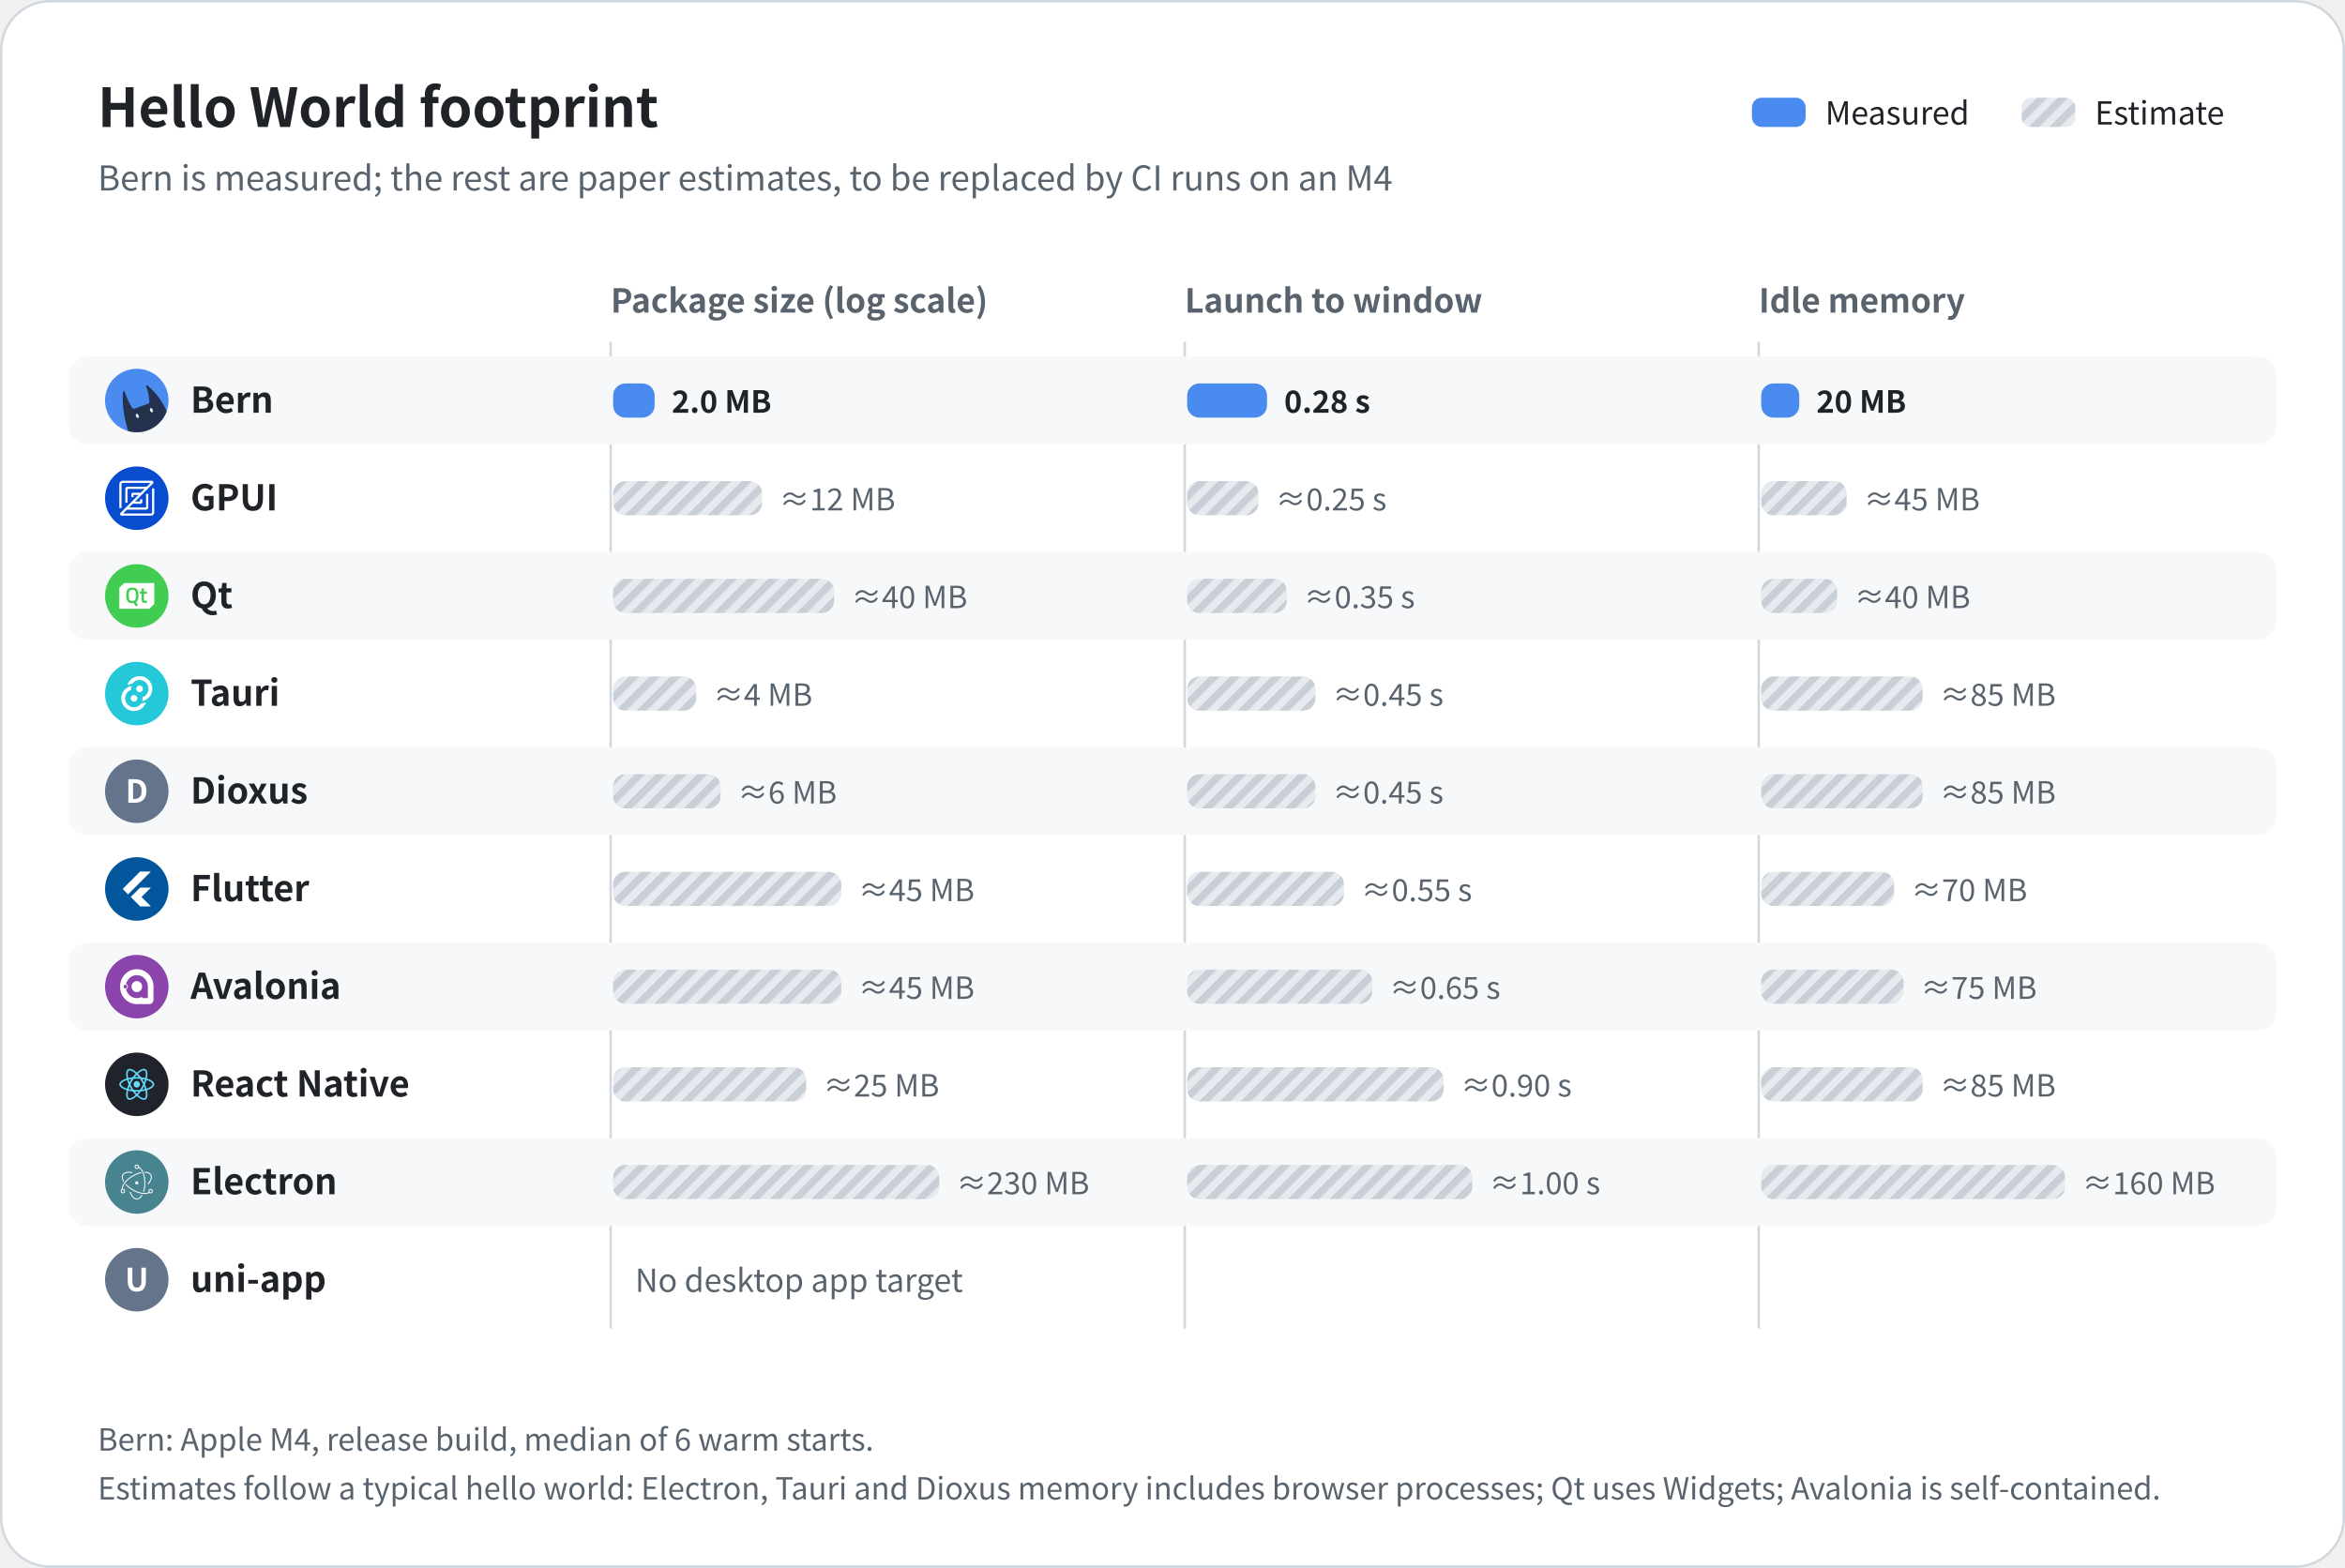
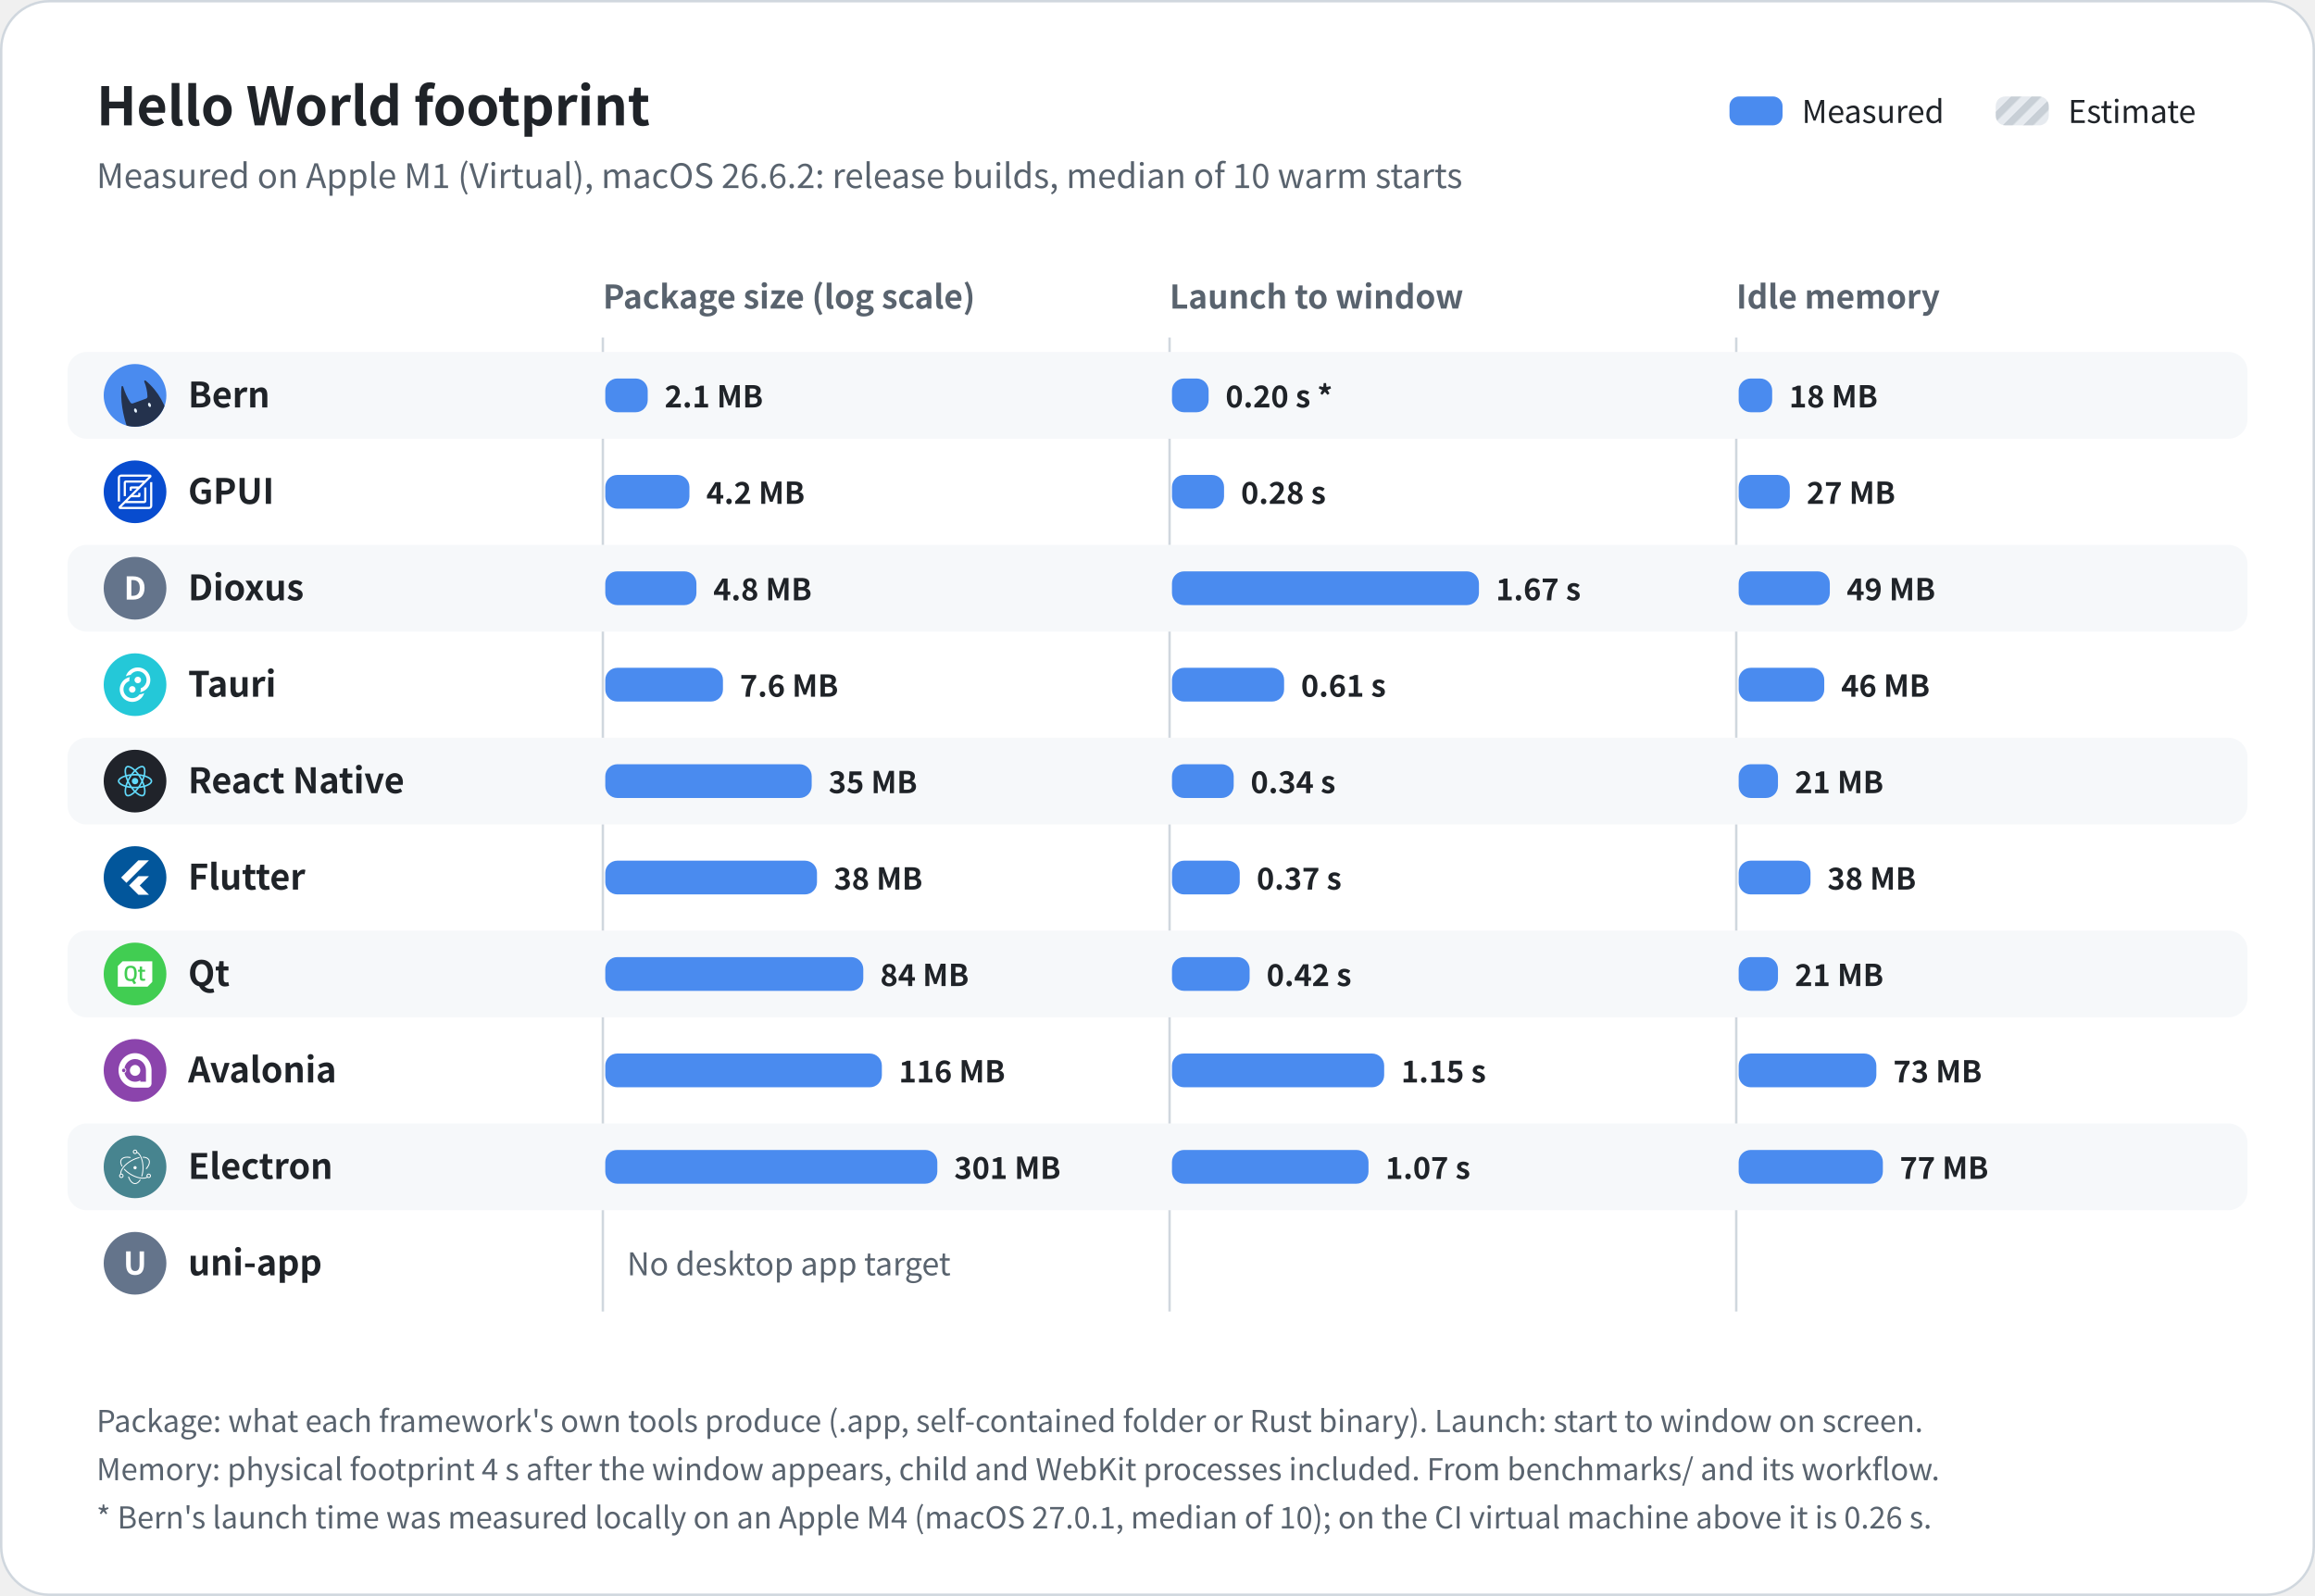
- <svg xmlns="http://www.w3.org/2000/svg" viewBox="0 0 960 642" width="960" height="642" font-family="-apple-system, BlinkMacSystemFont, 'Segoe UI', 'PingFang SC', 'Hiragino Sans GB', 'Microsoft YaHei', 'Noto Sans CJK SC', 'Helvetica Neue', Arial, sans-serif">
+ <svg xmlns="http://www.w3.org/2000/svg" viewBox="0 0 960 662" width="960" height="662" font-family="-apple-system, BlinkMacSystemFont, 'Segoe UI', 'PingFang SC', 'Hiragino Sans GB', 'Microsoft YaHei', 'Noto Sans CJK SC', 'Helvetica Neue', Arial, sans-serif">
  <defs>
    <symbol id="bern-logo" viewBox="0 0 1024 1024">
      <defs>
        <clipPath id="bern-symbol-disc">
          <circle cx="512" cy="512" r="512" />
        </clipPath>
      </defs>
      <g clip-path="url(#bern-symbol-disc)">
        <rect width="1024" height="1024" fill="#4A8BEF" />
        <path fill="#24324D" d="M 290.4 372.1 C 270.7 579.3 309.8 827.6 392.0 1060.0 L 1100 1100 L 1060.0 880.0 C 1013.0 692.2 904.4 451.5 684.3 270.5 A 14 14 0 0 0 662.4 286.5 C 693.7 364.2 711.6 444.8 715.3 529.4 A 36 36 0 0 1 691.6 564.9 C 620.6 590.7 549.5 616.5 478.5 642.4 A 36 36 0 0 1 436.0 628.1 C 383.8 547.6 344.6 461.1 317.8 369.5 A 14 14 0 0 0 290.4 372.1 Z" />
        <ellipse rx="22" ry="36" fill="#E8F4FF" transform="translate(520 760) rotate(-20)" />
        <ellipse rx="22" ry="36" fill="#E8F4FF" transform="translate(748 668) rotate(-20)" />
      </g>
    </symbol>
    <marker id="arrow" viewBox="0 0 10 10" refX="8" refY="5" markerWidth="10" markerHeight="10" markerUnits="userSpaceOnUse" orient="auto-start-reverse">
      <path d="M0 0 L10 5 L0 10 z" fill="#AFB8C1" />
    </marker>
    <marker id="arrow-accent" viewBox="0 0 10 10" refX="8" refY="5" markerWidth="11" markerHeight="11" markerUnits="userSpaceOnUse" orient="auto-start-reverse">
      <path d="M0 0 L10 5 L0 10 z" fill="#4A8BEF" />
    </marker>
  </defs>
-   <rect x="0.5" y="0.5" width="959" height="641" rx="20" fill="#FFFFFF" stroke="#D0D7DE" />
+   <rect x="0.5" y="0.5" width="959" height="661" rx="20" fill="#FFFFFF" stroke="#D0D7DE" />
  <defs>
    <pattern id="hatch" width="6" height="6" patternUnits="userSpaceOnUse" patternTransform="rotate(45)">
      <rect width="6" height="6" fill="#E6EAEF" />
      <rect width="3" height="6" fill="#AFB8C1" opacity="0.55" />
    </pattern>
  </defs>
  <text x="40" y="52" font-size="22" font-weight="700" fill="#1F2328">Hello World footprint</text>
-   <text x="40" y="78" font-size="14" fill="#59636E">Bern is measured; the rest are paper estimates, to be replaced by CI runs on an M4</text>
+   <text x="40" y="78" font-size="14" fill="#59636E">Measured on Apple M1 (Virtual), macOS 26.6.2: release builds, median of 10 warm starts</text>
  <text x="857.6" y="51" font-size="13" fill="#1F2328">Estimate</text>
  <rect x="827.6" y="40" width="22" height="12" rx="4" fill="url(#hatch)" />
  <text x="747.2" y="51" font-size="13" fill="#1F2328">Measured</text>
  <rect x="717.2" y="40" width="22" height="12" rx="4" fill="#4A8BEF" />
  <text x="250" y="128" font-size="13.5" font-weight="600" fill="#59636E">Package size (log scale)</text>
  <line x1="250" y1="140" x2="250" y2="544" stroke="#D0D7DE" />
  <text x="485" y="128" font-size="13.5" font-weight="600" fill="#59636E">Launch to window</text>
  <line x1="485" y1="140" x2="485" y2="544" stroke="#D0D7DE" />
  <text x="720" y="128" font-size="13.5" font-weight="600" fill="#59636E">Idle memory</text>
  <line x1="720" y1="140" x2="720" y2="544" stroke="#D0D7DE" />
  <rect x="28" y="146.0" width="904" height="36" rx="8" fill="#F6F8FA" />
  <use href="#bern-logo" x="43.0" y="151.0" width="26.0" height="26.0" />
  <text x="78" y="169.0" font-size="14.5" font-weight="700" fill="#1F2328">Bern</text>
-   <rect x="251" y="157.0" width="17.0" height="14" rx="5" fill="#4A8BEF" />
-   <text x="275.0" y="169.0" font-size="12.5" font-weight="700" fill="#1F2328">2.0 MB</text>
-   <rect x="486" y="157.0" width="32.7" height="14" rx="5" fill="#4A8BEF" />
-   <text x="525.7" y="169.0" font-size="12.5" font-weight="700" fill="#1F2328">0.28 s</text>
-   <rect x="721" y="157.0" width="15.6" height="14" rx="5" fill="#4A8BEF" />
-   <text x="743.6" y="169.0" font-size="12.5" font-weight="700" fill="#1F2328">20 MB</text>
+   <rect x="251" y="157.0" width="17.6" height="14" rx="5" fill="#4A8BEF" />
+   <text x="275.6" y="169.0" font-size="12.5" font-weight="700" fill="#1F2328">2.1 MB</text>
+   <rect x="486" y="157.0" width="15.2" height="14" rx="5" fill="#4A8BEF" />
+   <text x="508.2" y="169.0" font-size="12.5" font-weight="700" fill="#1F2328">0.20 s *</text>
+   <rect x="721" y="157.0" width="13.9" height="14" rx="5" fill="#4A8BEF" />
+   <text x="741.9" y="169.0" font-size="12.5" font-weight="700" fill="#1F2328">18 MB</text>
  <circle cx="56.0" cy="204.0" r="13.0" fill="#084CCF" />
  <path d="M2.25 1.5a.75.75 0 0 0-.75.75v16.5H0V2.25A2.25 2.25 0 0 1 2.25 0h20.095c1.002 0 1.504 1.212.795 1.92L10.764 14.298h3.486V12.75h1.5v1.922a1.125 1.125 0 0 1-1.125 1.125H9.264l-2.578 2.578h11.689V9h1.5v9.375a1.5 1.5 0 0 1-1.5 1.5H5.185L2.562 22.5H21.75a.75.75 0 0 0 .75-.75V5.25H24v16.5A2.25 2.25 0 0 1 21.75 24H1.655C.653 24 .151 22.788.86 22.08L13.19 9.75H9.75v1.5h-1.5V9.375A1.125 1.125 0 0 1 9.375 8.25h5.314l2.625-2.625H5.625V15h-1.5V5.625a1.5 1.5 0 0 1 1.5-1.5h13.19L21.438 1.5z" fill="#FFFFFF" transform="translate(48.85 196.85) scale(0.5958)" />
-   <text x="78" y="209.0" font-size="14.5" font-weight="600" fill="#1F2328">GPUI</text>
-   <rect x="251" y="197.0" width="61.0" height="14" rx="5" fill="url(#hatch)" />
-   <text x="319.0" y="209.0" font-size="12.5" font-weight="500" fill="#59636E">≈12 MB</text>
-   <rect x="486" y="197.0" width="29.2" height="14" rx="5" fill="url(#hatch)" />
-   <text x="522.2" y="209.0" font-size="12.5" font-weight="500" fill="#59636E">≈0.25 s</text>
-   <rect x="721" y="197.0" width="35.0" height="14" rx="5" fill="url(#hatch)" />
-   <text x="763.0" y="209.0" font-size="12.5" font-weight="500" fill="#59636E">≈45 MB</text>
+   <text x="78" y="209.0" font-size="14.5" font-weight="700" fill="#1F2328">GPUI</text>
+   <rect x="251" y="197.0" width="34.9" height="14" rx="5" fill="#4A8BEF" />
+   <text x="292.9" y="209.0" font-size="12.5" font-weight="700" fill="#1F2328">4.2 MB</text>
+   <rect x="486" y="197.0" width="21.6" height="14" rx="5" fill="#4A8BEF" />
+   <text x="514.6" y="209.0" font-size="12.5" font-weight="700" fill="#1F2328">0.28 s</text>
+   <rect x="721" y="197.0" width="21.2" height="14" rx="5" fill="#4A8BEF" />
+   <text x="749.2" y="209.0" font-size="12.5" font-weight="700" fill="#1F2328">27 MB</text>
  <rect x="28" y="226.0" width="904" height="36" rx="8" fill="#F6F8FA" />
-   <circle cx="56.0" cy="244.0" r="13.0" fill="#41CD52" />
-   <path d="M21.693 3.162H3.33L0 6.49v14.348h20.671L24 17.51V3.162zM12.785 18.4l-1.562.728-1.35-2.217c-.196.057-.499.09-.924.09-1.579 0-2.683-.425-3.305-1.276-.622-.85-.932-2.2-.932-4.033 0-1.84.319-3.206.949-4.098.63-.892 1.726-1.341 3.288-1.341 1.562 0 2.658.441 3.28 1.333.63.883.94 2.25.94 4.098 0 1.219-.13 2.2-.384 2.945-.261.752-.679 1.325-1.268 1.718zm4.736-1.587c-.858 0-1.447-.196-1.766-.59-.32-.392-.483-1.136-.483-2.232v-3.534H14.11V9.051h1.162V6.843h1.644V9.05h2.094v1.415h-2.094v3.346c0 .622.05 1.03.14 1.227.09.204.326.303.695.303l1.243-.05.073 1.326c-.67.13-1.186.196-1.546.196zm-8.58-9.08c-.95 0-1.604.311-1.963.94-.352.63-.532 1.629-.532 3.011 0 1.374.172 2.364.515 2.953.344.589 1.006.892 1.98.892.973 0 1.628-.295 1.971-.876.335-.58.507-1.57.507-2.953 0-1.39-.172-2.396-.523-3.026-.352-.63-1.006-.94-1.955-.94Z" fill="#FFFFFF" transform="translate(48.85 236.85) scale(0.5958)" />
-   <text x="78" y="249.0" font-size="14.5" font-weight="600" fill="#1F2328">Qt</text>
-   <rect x="251" y="237.0" width="90.5" height="14" rx="5" fill="url(#hatch)" />
-   <text x="348.5" y="249.0" font-size="12.5" font-weight="500" fill="#59636E">≈40 MB</text>
-   <rect x="486" y="237.0" width="40.8" height="14" rx="5" fill="url(#hatch)" />
-   <text x="533.8" y="249.0" font-size="12.5" font-weight="500" fill="#59636E">≈0.35 s</text>
-   <rect x="721" y="237.0" width="31.1" height="14" rx="5" fill="url(#hatch)" />
-   <text x="759.1" y="249.0" font-size="12.5" font-weight="500" fill="#59636E">≈40 MB</text>
+   <circle cx="56.0" cy="244.0" r="13.0" fill="#64748B" />
+   <text x="56.0" y="248.7" text-anchor="middle" font-size="13.0" font-weight="700" fill="#FFFFFF">D</text>
+   <text x="78" y="249.0" font-size="14.5" font-weight="700" fill="#1F2328">Dioxus</text>
+   <rect x="251" y="237.0" width="37.8" height="14" rx="5" fill="#4A8BEF" />
+   <text x="295.8" y="249.0" font-size="12.5" font-weight="700" fill="#1F2328">4.8 MB</text>
+   <rect x="486" y="237.0" width="127.3" height="14" rx="5" fill="#4A8BEF" />
+   <text x="620.3" y="249.0" font-size="12.5" font-weight="700" fill="#1F2328">1.67 s</text>
+   <rect x="721" y="237.0" width="37.8" height="14" rx="5" fill="#4A8BEF" />
+   <text x="765.8" y="249.0" font-size="12.5" font-weight="700" fill="#1F2328">49 MB</text>
  <circle cx="56.0" cy="284.0" r="13.0" fill="#24C8D8" />
  <path d="M13.912 0a8.72 8.72 0 0 0-8.308 6.139c1.05-.515 2.18-.845 3.342-.976 2.415-3.363 7.4-3.412 9.88-.097 2.48 3.315 1.025 8.084-2.883 9.45a6.131 6.131 0 0 1-.3 2.762 8.72 8.72 0 0 0 3.01-1.225A8.72 8.72 0 0 0 13.913 0zm.082 6.451a2.284 2.284 0 1 0-.15 4.566 2.284 2.284 0 0 0 .15-4.566zm-5.629.27a8.72 8.72 0 0 0-3.031 1.235 8.72 8.72 0 1 0 13.06 9.913 10.173 10.174 0 0 1-3.343.965 6.125 6.125 0 1 1-7.028-9.343 6.114 6.115 0 0 1 .342-2.772zm1.713 6.27a2.284 2.284 0 0 0-2.284 2.283 2.284 2.284 0 0 0 2.284 2.284 2.284 2.284 0 0 0 2.284-2.284 2.284 2.284 0 0 0-2.284-2.284z" fill="#FFFFFF" transform="translate(48.85 276.85) scale(0.5958)" />
-   <text x="78" y="289.0" font-size="14.5" font-weight="600" fill="#1F2328">Tauri</text>
-   <rect x="251" y="277.0" width="34.0" height="14" rx="5" fill="url(#hatch)" />
-   <text x="292.0" y="289.0" font-size="12.5" font-weight="500" fill="#59636E">≈4 MB</text>
-   <rect x="486" y="277.0" width="52.5" height="14" rx="5" fill="url(#hatch)" />
-   <text x="545.5" y="289.0" font-size="12.5" font-weight="500" fill="#59636E">≈0.45 s</text>
-   <rect x="721" y="277.0" width="66.1" height="14" rx="5" fill="url(#hatch)" />
-   <text x="794.1" y="289.0" font-size="12.5" font-weight="500" fill="#59636E">≈85 MB</text>
+   <text x="78" y="289.0" font-size="14.5" font-weight="700" fill="#1F2328">Tauri</text>
+   <rect x="251" y="277.0" width="48.8" height="14" rx="5" fill="#4A8BEF" />
+   <text x="306.8" y="289.0" font-size="12.5" font-weight="700" fill="#1F2328">7.6 MB</text>
+   <rect x="486" y="277.0" width="46.5" height="14" rx="5" fill="#4A8BEF" />
+   <text x="539.5" y="289.0" font-size="12.5" font-weight="700" fill="#1F2328">0.61 s</text>
+   <rect x="721" y="277.0" width="35.5" height="14" rx="5" fill="#4A8BEF" />
+   <text x="763.5" y="289.0" font-size="12.5" font-weight="700" fill="#1F2328">46 MB</text>
  <rect x="28" y="306.0" width="904" height="36" rx="8" fill="#F6F8FA" />
-   <circle cx="56.0" cy="324.0" r="13.0" fill="#64748B" />
-   <text x="56.0" y="328.7" text-anchor="middle" font-size="13.0" font-weight="700" fill="#FFFFFF">D</text>
-   <text x="78" y="329.0" font-size="14.5" font-weight="600" fill="#1F2328">Dioxus</text>
-   <rect x="251" y="317.0" width="44.0" height="14" rx="5" fill="url(#hatch)" />
-   <text x="302.0" y="329.0" font-size="12.5" font-weight="500" fill="#59636E">≈6 MB</text>
-   <rect x="486" y="317.0" width="52.5" height="14" rx="5" fill="url(#hatch)" />
-   <text x="545.5" y="329.0" font-size="12.5" font-weight="500" fill="#59636E">≈0.45 s</text>
-   <rect x="721" y="317.0" width="66.1" height="14" rx="5" fill="url(#hatch)" />
-   <text x="794.1" y="329.0" font-size="12.5" font-weight="500" fill="#59636E">≈85 MB</text>
+   <circle cx="56.0" cy="324.0" r="13.0" fill="#20232A" />
+   <path d="M14.23 12.004a2.236 2.236 0 0 1-2.235 2.236 2.236 2.236 0 0 1-2.236-2.236 2.236 2.236 0 0 1 2.235-2.236 2.236 2.236 0 0 1 2.236 2.236zm2.648-10.69c-1.346 0-3.107.96-4.888 2.622-1.78-1.653-3.542-2.602-4.887-2.602-.41 0-.783.093-1.106.278-1.375.793-1.683 3.264-.973 6.365C1.98 8.917 0 10.42 0 12.004c0 1.59 1.99 3.097 5.043 4.03-.704 3.113-.39 5.588.988 6.38.32.187.69.275 1.102.275 1.345 0 3.107-.96 4.888-2.624 1.78 1.654 3.542 2.603 4.887 2.603.41 0 .783-.09 1.106-.275 1.374-.792 1.683-3.263.973-6.365C22.02 15.096 24 13.59 24 12.004c0-1.59-1.99-3.097-5.043-4.032.704-3.11.39-5.587-.988-6.38-.318-.184-.688-.277-1.092-.278zm-.005 1.09v.006c.225 0 .406.044.558.127.666.382.955 1.835.73 3.704-.054.46-.142.945-.25 1.44-.96-.236-2.006-.417-3.107-.534-.66-.905-1.345-1.727-2.035-2.447 1.592-1.48 3.087-2.292 4.105-2.295zm-9.77.02c1.012 0 2.514.808 4.11 2.28-.686.72-1.37 1.537-2.02 2.442-1.107.117-2.154.298-3.113.538-.112-.49-.195-.964-.254-1.42-.23-1.868.054-3.32.714-3.707.19-.09.4-.127.563-.132zm4.882 3.05c.455.468.91.992 1.36 1.564-.44-.02-.89-.034-1.345-.034-.46 0-.915.01-1.36.034.44-.572.895-1.096 1.345-1.565zM12 8.1c.74 0 1.477.034 2.202.093.406.582.802 1.203 1.183 1.86.372.64.71 1.29 1.018 1.946-.308.655-.646 1.31-1.013 1.95-.38.66-.773 1.288-1.18 1.87-.728.063-1.466.098-2.21.098-.74 0-1.477-.035-2.202-.093-.406-.582-.802-1.204-1.183-1.86-.372-.64-.71-1.29-1.018-1.946.303-.657.646-1.313 1.013-1.954.38-.66.773-1.286 1.18-1.868.728-.064 1.466-.098 2.21-.098zm-3.635.254c-.24.377-.48.763-.704 1.16-.225.39-.435.782-.635 1.174-.265-.656-.49-1.31-.676-1.947.64-.15 1.315-.283 2.015-.386zm7.26 0c.695.103 1.365.23 2.006.387-.18.632-.405 1.282-.66 1.933-.2-.39-.41-.783-.64-1.174-.225-.392-.465-.774-.705-1.146zm3.063.675c.484.15.944.317 1.375.498 1.732.74 2.852 1.708 2.852 2.476-.005.768-1.125 1.74-2.857 2.475-.42.18-.88.342-1.355.493-.28-.958-.646-1.956-1.1-2.98.45-1.017.81-2.01 1.085-2.964zm-13.395.004c.278.96.645 1.957 1.1 2.98-.45 1.017-.812 2.01-1.086 2.964-.484-.15-.944-.318-1.37-.5-1.732-.737-2.852-1.706-2.852-2.474 0-.768 1.12-1.742 2.852-2.476.42-.18.88-.342 1.356-.494zm11.678 4.28c.265.657.49 1.312.676 1.948-.64.157-1.316.29-2.016.39.24-.375.48-.762.705-1.158.225-.39.435-.788.636-1.18zm-9.945.02c.2.392.41.783.64 1.175.23.39.465.772.705 1.143-.695-.102-1.365-.23-2.006-.386.18-.63.406-1.282.66-1.933zM17.92 16.32c.112.493.2.968.254 1.423.23 1.868-.054 3.32-.714 3.708-.147.09-.338.128-.563.128-1.012 0-2.514-.807-4.11-2.28.686-.72 1.37-1.536 2.02-2.44 1.107-.118 2.154-.3 3.113-.54zm-11.83.01c.96.234 2.006.415 3.107.532.66.905 1.345 1.727 2.035 2.446-1.595 1.483-3.092 2.295-4.11 2.295-.22-.005-.406-.05-.553-.132-.666-.38-.955-1.834-.73-3.703.054-.46.142-.944.25-1.438zm4.56.64c.44.02.89.034 1.345.034.46 0 .915-.01 1.36-.034-.44.572-.895 1.095-1.345 1.565-.455-.47-.91-.993-1.36-1.565z" fill="#61DAFB" transform="translate(48.85 316.85) scale(0.5958)" />
+   <text x="78" y="329.0" font-size="14.5" font-weight="700" fill="#1F2328">React Native</text>
+   <rect x="251" y="317.0" width="85.6" height="14" rx="5" fill="#4A8BEF" />
+   <text x="343.6" y="329.0" font-size="12.5" font-weight="700" fill="#1F2328">35 MB</text>
+   <rect x="486" y="317.0" width="25.6" height="14" rx="5" fill="#4A8BEF" />
+   <text x="518.6" y="329.0" font-size="12.5" font-weight="700" fill="#1F2328">0.34 s</text>
+   <rect x="721" y="317.0" width="16.3" height="14" rx="5" fill="#4A8BEF" />
+   <text x="744.3" y="329.0" font-size="12.5" font-weight="700" fill="#1F2328">21 MB</text>
  <circle cx="56.0" cy="364.0" r="13.0" fill="#02569B" />
  <path d="M14.314 0L2.3 12 6 15.7 21.684.013h-7.357zm.014 11.072L7.857 17.53l6.47 6.47H21.7l-6.46-6.468 6.46-6.46h-7.37z" fill="#FFFFFF" transform="translate(48.85 356.85) scale(0.5958)" />
-   <text x="78" y="369.0" font-size="14.5" font-weight="600" fill="#1F2328">Flutter</text>
-   <rect x="251" y="357.0" width="93.4" height="14" rx="5" fill="url(#hatch)" />
-   <text x="351.4" y="369.0" font-size="12.5" font-weight="500" fill="#59636E">≈45 MB</text>
-   <rect x="486" y="357.0" width="64.2" height="14" rx="5" fill="url(#hatch)" />
-   <text x="557.2" y="369.0" font-size="12.5" font-weight="500" fill="#59636E">≈0.55 s</text>
-   <rect x="721" y="357.0" width="54.4" height="14" rx="5" fill="url(#hatch)" />
-   <text x="782.4" y="369.0" font-size="12.5" font-weight="500" fill="#59636E">≈70 MB</text>
+   <text x="78" y="369.0" font-size="14.5" font-weight="700" fill="#1F2328">Flutter</text>
+   <rect x="251" y="357.0" width="87.8" height="14" rx="5" fill="#4A8BEF" />
+   <text x="345.8" y="369.0" font-size="12.5" font-weight="700" fill="#1F2328">38 MB</text>
+   <rect x="486" y="357.0" width="28.1" height="14" rx="5" fill="#4A8BEF" />
+   <text x="521.1" y="369.0" font-size="12.5" font-weight="700" fill="#1F2328">0.37 s</text>
+   <rect x="721" y="357.0" width="29.8" height="14" rx="5" fill="#4A8BEF" />
+   <text x="757.8" y="369.0" font-size="12.5" font-weight="700" fill="#1F2328">38 MB</text>
  <rect x="28" y="386.0" width="904" height="36" rx="8" fill="#F6F8FA" />
-   <circle cx="56.0" cy="404.0" r="13.0" fill="#8B44AC" />
-   <path d="M12.034 8.208c-2.003 0-3.627 1.696-3.627 3.789s1.624 3.789 3.627 3.789 3.627-1.697 3.627-3.79-1.624-3.788-3.627-3.788m-7.392 2.067c.72.211 1.248.902 1.248 1.722s-.528 1.51-1.248 1.721c.752 3.54 3.776 6.188 7.392 6.188 1.316 0 2.554-.35 3.632-.967v.914h3.94v-7.528a5 5 0 0 0 0-.224v-.104c0-4.369-3.39-7.91-7.572-7.91-3.616 0-6.64 2.648-7.392 6.188m-.5 2.982c.67 0 1.212-.567 1.212-1.266s-.542-1.265-1.212-1.265-1.211.566-1.211 1.265c0 .7.542 1.266 1.211 1.266M20.682 24H11.8C5.549 23.887.515 18.556.515 12c0-6.627 5.143-12 11.487-12 6.241 0 11.32 5.2 11.483 11.678l-.02 9.743C23.3 22.876 22.12 24 20.683 24" fill="#FFFFFF" transform="translate(48.85 396.85) scale(0.5958)" />
-   <text x="78" y="409.0" font-size="14.5" font-weight="600" fill="#1F2328">Avalonia</text>
-   <rect x="251" y="397.0" width="93.4" height="14" rx="5" fill="url(#hatch)" />
-   <text x="351.4" y="409.0" font-size="12.5" font-weight="500" fill="#59636E">≈45 MB</text>
-   <rect x="486" y="397.0" width="75.8" height="14" rx="5" fill="url(#hatch)" />
-   <text x="568.8" y="409.0" font-size="12.5" font-weight="500" fill="#59636E">≈0.65 s</text>
-   <rect x="721" y="397.0" width="58.3" height="14" rx="5" fill="url(#hatch)" />
-   <text x="786.3" y="409.0" font-size="12.5" font-weight="500" fill="#59636E">≈75 MB</text>
-   <circle cx="56.0" cy="444.0" r="13.0" fill="#20232A" />
-   <path d="M14.23 12.004a2.236 2.236 0 0 1-2.235 2.236 2.236 2.236 0 0 1-2.236-2.236 2.236 2.236 0 0 1 2.235-2.236 2.236 2.236 0 0 1 2.236 2.236zm2.648-10.69c-1.346 0-3.107.96-4.888 2.622-1.78-1.653-3.542-2.602-4.887-2.602-.41 0-.783.093-1.106.278-1.375.793-1.683 3.264-.973 6.365C1.98 8.917 0 10.42 0 12.004c0 1.59 1.99 3.097 5.043 4.03-.704 3.113-.39 5.588.988 6.38.32.187.69.275 1.102.275 1.345 0 3.107-.96 4.888-2.624 1.78 1.654 3.542 2.603 4.887 2.603.41 0 .783-.09 1.106-.275 1.374-.792 1.683-3.263.973-6.365C22.02 15.096 24 13.59 24 12.004c0-1.59-1.99-3.097-5.043-4.032.704-3.11.39-5.587-.988-6.38-.318-.184-.688-.277-1.092-.278zm-.005 1.09v.006c.225 0 .406.044.558.127.666.382.955 1.835.73 3.704-.054.46-.142.945-.25 1.44-.96-.236-2.006-.417-3.107-.534-.66-.905-1.345-1.727-2.035-2.447 1.592-1.48 3.087-2.292 4.105-2.295zm-9.77.02c1.012 0 2.514.808 4.11 2.28-.686.72-1.37 1.537-2.02 2.442-1.107.117-2.154.298-3.113.538-.112-.49-.195-.964-.254-1.42-.23-1.868.054-3.32.714-3.707.19-.09.4-.127.563-.132zm4.882 3.05c.455.468.91.992 1.36 1.564-.44-.02-.89-.034-1.345-.034-.46 0-.915.01-1.36.034.44-.572.895-1.096 1.345-1.565zM12 8.1c.74 0 1.477.034 2.202.093.406.582.802 1.203 1.183 1.86.372.64.71 1.29 1.018 1.946-.308.655-.646 1.31-1.013 1.95-.38.66-.773 1.288-1.18 1.87-.728.063-1.466.098-2.21.098-.74 0-1.477-.035-2.202-.093-.406-.582-.802-1.204-1.183-1.86-.372-.64-.71-1.29-1.018-1.946.303-.657.646-1.313 1.013-1.954.38-.66.773-1.286 1.18-1.868.728-.064 1.466-.098 2.21-.098zm-3.635.254c-.24.377-.48.763-.704 1.16-.225.39-.435.782-.635 1.174-.265-.656-.49-1.31-.676-1.947.64-.15 1.315-.283 2.015-.386zm7.26 0c.695.103 1.365.23 2.006.387-.18.632-.405 1.282-.66 1.933-.2-.39-.41-.783-.64-1.174-.225-.392-.465-.774-.705-1.146zm3.063.675c.484.15.944.317 1.375.498 1.732.74 2.852 1.708 2.852 2.476-.005.768-1.125 1.74-2.857 2.475-.42.18-.88.342-1.355.493-.28-.958-.646-1.956-1.1-2.98.45-1.017.81-2.01 1.085-2.964zm-13.395.004c.278.96.645 1.957 1.1 2.98-.45 1.017-.812 2.01-1.086 2.964-.484-.15-.944-.318-1.37-.5-1.732-.737-2.852-1.706-2.852-2.474 0-.768 1.12-1.742 2.852-2.476.42-.18.88-.342 1.356-.494zm11.678 4.28c.265.657.49 1.312.676 1.948-.64.157-1.316.29-2.016.39.24-.375.48-.762.705-1.158.225-.39.435-.788.636-1.18zm-9.945.02c.2.392.41.783.64 1.175.23.39.465.772.705 1.143-.695-.102-1.365-.23-2.006-.386.18-.63.406-1.282.66-1.933zM17.92 16.32c.112.493.2.968.254 1.423.23 1.868-.054 3.32-.714 3.708-.147.09-.338.128-.563.128-1.012 0-2.514-.807-4.11-2.28.686-.72 1.37-1.536 2.02-2.44 1.107-.118 2.154-.3 3.113-.54zm-11.83.01c.96.234 2.006.415 3.107.532.66.905 1.345 1.727 2.035 2.446-1.595 1.483-3.092 2.295-4.11 2.295-.22-.005-.406-.05-.553-.132-.666-.38-.955-1.834-.73-3.703.054-.46.142-.944.25-1.438zm4.56.64c.44.02.89.034 1.345.034.46 0 .915-.01 1.36-.034-.44.572-.895 1.095-1.345 1.565-.455-.47-.91-.993-1.36-1.565z" fill="#61DAFB" transform="translate(48.85 436.85) scale(0.5958)" />
-   <text x="78" y="449.0" font-size="14.5" font-weight="600" fill="#1F2328">React Native</text>
-   <rect x="251" y="437.0" width="79.0" height="14" rx="5" fill="url(#hatch)" />
-   <text x="337.0" y="449.0" font-size="12.5" font-weight="500" fill="#59636E">≈25 MB</text>
-   <rect x="486" y="437.0" width="105.0" height="14" rx="5" fill="url(#hatch)" />
-   <text x="598.0" y="449.0" font-size="12.5" font-weight="500" fill="#59636E">≈0.90 s</text>
-   <rect x="721" y="437.0" width="66.1" height="14" rx="5" fill="url(#hatch)" />
-   <text x="794.1" y="449.0" font-size="12.5" font-weight="500" fill="#59636E">≈85 MB</text>
+   <circle cx="56.0" cy="404.0" r="13.0" fill="#41CD52" />
+   <path d="M21.693 3.162H3.33L0 6.49v14.348h20.671L24 17.51V3.162zM12.785 18.4l-1.562.728-1.35-2.217c-.196.057-.499.09-.924.09-1.579 0-2.683-.425-3.305-1.276-.622-.85-.932-2.2-.932-4.033 0-1.84.319-3.206.949-4.098.63-.892 1.726-1.341 3.288-1.341 1.562 0 2.658.441 3.28 1.333.63.883.94 2.25.94 4.098 0 1.219-.13 2.2-.384 2.945-.261.752-.679 1.325-1.268 1.718zm4.736-1.587c-.858 0-1.447-.196-1.766-.59-.32-.392-.483-1.136-.483-2.232v-3.534H14.11V9.051h1.162V6.843h1.644V9.05h2.094v1.415h-2.094v3.346c0 .622.05 1.03.14 1.227.09.204.326.303.695.303l1.243-.05.073 1.326c-.67.13-1.186.196-1.546.196zm-8.58-9.08c-.95 0-1.604.311-1.963.94-.352.63-.532 1.629-.532 3.011 0 1.374.172 2.364.515 2.953.344.589 1.006.892 1.98.892.973 0 1.628-.295 1.971-.876.335-.58.507-1.57.507-2.953 0-1.39-.172-2.396-.523-3.026-.352-.63-1.006-.94-1.955-.94Z" fill="#FFFFFF" transform="translate(48.85 396.85) scale(0.5958)" />
+   <text x="78" y="409.0" font-size="14.5" font-weight="700" fill="#1F2328">Qt</text>
+   <rect x="251" y="397.0" width="107.0" height="14" rx="5" fill="#4A8BEF" />
+   <text x="365.0" y="409.0" font-size="12.5" font-weight="700" fill="#1F2328">84 MB</text>
+   <rect x="486" y="397.0" width="32.2" height="14" rx="5" fill="#4A8BEF" />
+   <text x="525.2" y="409.0" font-size="12.5" font-weight="700" fill="#1F2328">0.42 s</text>
+   <rect x="721" y="397.0" width="16.3" height="14" rx="5" fill="#4A8BEF" />
+   <text x="744.3" y="409.0" font-size="12.5" font-weight="700" fill="#1F2328">21 MB</text>
+   <circle cx="56.0" cy="444.0" r="13.0" fill="#8B44AC" />
+   <path d="M12.034 8.208c-2.003 0-3.627 1.696-3.627 3.789s1.624 3.789 3.627 3.789 3.627-1.697 3.627-3.79-1.624-3.788-3.627-3.788m-7.392 2.067c.72.211 1.248.902 1.248 1.722s-.528 1.51-1.248 1.721c.752 3.54 3.776 6.188 7.392 6.188 1.316 0 2.554-.35 3.632-.967v.914h3.94v-7.528a5 5 0 0 0 0-.224v-.104c0-4.369-3.39-7.91-7.572-7.91-3.616 0-6.64 2.648-7.392 6.188m-.5 2.982c.67 0 1.212-.567 1.212-1.266s-.542-1.265-1.212-1.265-1.211.566-1.211 1.265c0 .7.542 1.266 1.211 1.266M20.682 24H11.8C5.549 23.887.515 18.556.515 12c0-6.627 5.143-12 11.487-12 6.241 0 11.32 5.2 11.483 11.678l-.02 9.743C23.3 22.876 22.12 24 20.683 24" fill="#FFFFFF" transform="translate(48.85 436.85) scale(0.5958)" />
+   <text x="78" y="449.0" font-size="14.5" font-weight="700" fill="#1F2328">Avalonia</text>
+   <rect x="251" y="437.0" width="114.7" height="14" rx="5" fill="#4A8BEF" />
+   <text x="372.7" y="449.0" font-size="12.5" font-weight="700" fill="#1F2328">116 MB</text>
+   <rect x="486" y="437.0" width="88.0" height="14" rx="5" fill="#4A8BEF" />
+   <text x="581.0" y="449.0" font-size="12.5" font-weight="700" fill="#1F2328">1.15 s</text>
+   <rect x="721" y="437.0" width="57.1" height="14" rx="5" fill="#4A8BEF" />
+   <text x="785.1" y="449.0" font-size="12.5" font-weight="700" fill="#1F2328">73 MB</text>
  <rect x="28" y="466.0" width="904" height="36" rx="8" fill="#F6F8FA" />
  <circle cx="56.0" cy="484.0" r="13.0" fill="#47848F" />
  <path d="M12.011 0c-.85 0-1.539.689-1.539 1.539 0 .85.689 1.539 1.539 1.539.595 0 1.11-.338 1.366-.832 2.221 1.268 3.847 5.473 3.847 10.362 0 2.071-.289 4.056-.825 5.769a.322.322 0 0 0 .211.403.322.322 0 0 0 .403-.211c.556-1.776.854-3.825.854-5.96 0-5.193-1.772-9.686-4.321-11.003.001-.022.004-.044.004-.067 0-.85-.689-1.539-1.539-1.539zm0 .643a.896.896 0 1 1 0 1.792.896.896 0 1 1 0-1.792zm-5.486 4.305c-2.067.007-3.647.665-4.388 1.948-.738 1.277-.527 2.971.511 4.781a.322.322 0 0 0 .558-.32C2.271 9.727 2.089 8.266 2.694 7.218c.821-1.422 3.033-1.955 5.932-1.427a.322.322 0 0 0 .115-.633c-.784-.143-1.527-.212-2.216-.21zm11.052.018a.322.322 0 0 0-.008.643c1.834.024 3.156.596 3.75 1.626.819 1.419.18 3.595-1.718 5.837a.322.322 0 0 0 .038.454.322.322 0 0 0 .453-.038c2.054-2.426 2.771-4.866 1.784-6.574-.726-1.257-2.26-1.921-4.299-1.947zm-2.698.292a.323.323 0 0 0-.065.007c-1.857.398-3.833 1.175-5.731 2.271-4.57 2.638-7.592 6.495-7.36 9.372-.473.263-.793.766-.793 1.345 0 .85.689 1.539 1.539 1.539.85 0 1.539-.689 1.539-1.539 0-.85-.689-1.539-1.539-1.539-.038 0-.075.003-.113.006-.1-2.56 2.743-6.141 7.048-8.627 1.841-1.063 3.755-1.816 5.545-2.2a.322.322 0 0 0-.07-.636zm-2.879 6.236a1.119 1.119 0 0 0-.224.025c-.601.13-.983.723-.853 1.324.13.601.723.983 1.324.853.601-.13.983-.723.853-1.324-.114-.526-.582-.884-1.099-.879zM4.532 13.341a.321.321 0 0 0-.232.084.321.321 0 0 0-.021.454c1.268 1.394 2.916 2.701 4.795 3.786 4.415 2.549 9.106 3.285 11.561 1.839a1.53 1.53 0 0 0 .897.29c.85 0 1.539-.689 1.539-1.539 0-.85-.689-1.539-1.539-1.539-.85 0-1.539.689-1.539 1.539 0 .276.074.534.201.758-2.245 1.214-6.631.5-10.798-1.905-1.823-1.052-3.418-2.318-4.64-3.661a.321.321 0 0 0-.223-.105zm-2.063 4.017a.896.896 0 1 1 0 1.792.896.896 0 1 1 0-1.792zm19.062 0a.896.896 0 1 1 0 1.792.891.891 0 0 1-.586-.219c-.003-.004-.004-.008-.007-.012a.32.32 0 0 0-.096-.091.896.896 0 0 1 .689-1.469zm-14.005 1.368a.322.322 0 0 0-.321.43C8.279 22.154 10.036 24 12.011 24c1.441 0 2.773-.982 3.813-2.711a.322.322 0 0 0-.11-.441.322.322 0 0 0-.442.11c-.934 1.554-2.081 2.399-3.261 2.399-1.641 0-3.208-1.647-4.2-4.418a.322.322 0 0 0-.285-.213z" fill="#FFFFFF" transform="translate(48.85 476.85) scale(0.5958)" />
-   <text x="78" y="489.0" font-size="14.5" font-weight="600" fill="#1F2328">Electron</text>
-   <rect x="251" y="477.0" width="133.5" height="14" rx="5" fill="url(#hatch)" />
-   <text x="391.5" y="489.0" font-size="12.5" font-weight="500" fill="#59636E">≈230 MB</text>
-   <rect x="486" y="477.0" width="116.7" height="14" rx="5" fill="url(#hatch)" />
-   <text x="609.7" y="489.0" font-size="12.5" font-weight="500" fill="#59636E">≈1.00 s</text>
-   <rect x="721" y="477.0" width="124.4" height="14" rx="5" fill="url(#hatch)" />
-   <text x="852.4" y="489.0" font-size="12.5" font-weight="500" fill="#59636E">≈160 MB</text>
+   <text x="78" y="489.0" font-size="14.5" font-weight="700" fill="#1F2328">Electron</text>
+   <rect x="251" y="477.0" width="137.7" height="14" rx="5" fill="#4A8BEF" />
+   <text x="395.7" y="489.0" font-size="12.5" font-weight="700" fill="#1F2328">301 MB</text>
+   <rect x="486" y="477.0" width="81.5" height="14" rx="5" fill="#4A8BEF" />
+   <text x="574.5" y="489.0" font-size="12.5" font-weight="700" fill="#1F2328">1.07 s</text>
+   <rect x="721" y="477.0" width="59.8" height="14" rx="5" fill="#4A8BEF" />
+   <text x="787.8" y="489.0" font-size="12.5" font-weight="700" fill="#1F2328">77 MB</text>
  <circle cx="56.0" cy="524.0" r="13.0" fill="#64748B" />
  <text x="56.0" y="528.7" text-anchor="middle" font-size="13.0" font-weight="700" fill="#FFFFFF">U</text>
  <text x="78" y="529.0" font-size="14.5" font-weight="600" fill="#1F2328">uni-app</text>
  <text x="260" y="529.0" font-size="13" fill="#59636E">No desktop app target</text>
-   <text x="40" y="594" font-size="12.5" fill="#59636E">Bern: Apple M4, release build, median of 6 warm starts.</text>
-   <text x="40" y="614" font-size="12.5" fill="#59636E">Estimates follow a typical hello world: Electron, Tauri and Dioxus memory includes browser processes; Qt uses Widgets; Avalonia is self-contained.</text>
+   <text x="40" y="594" font-size="12.5" fill="#59636E">Package: what each framework's own tools produce (.app, self-contained folder or Rust binary). Launch: start to window on screen.</text>
+   <text x="40" y="614" font-size="12.5" fill="#59636E">Memory: physical footprint 4 s after the window appears, child and WebKit processes included. From benchmarks/ and its workflow.</text>
+   <text x="40" y="634" font-size="12.5" fill="#59636E">* Bern's launch time was measured locally on an Apple M4 (macOS 27.0.1, median of 10); on the CI virtual machine above it is 0.26 s.</text>
</svg>
